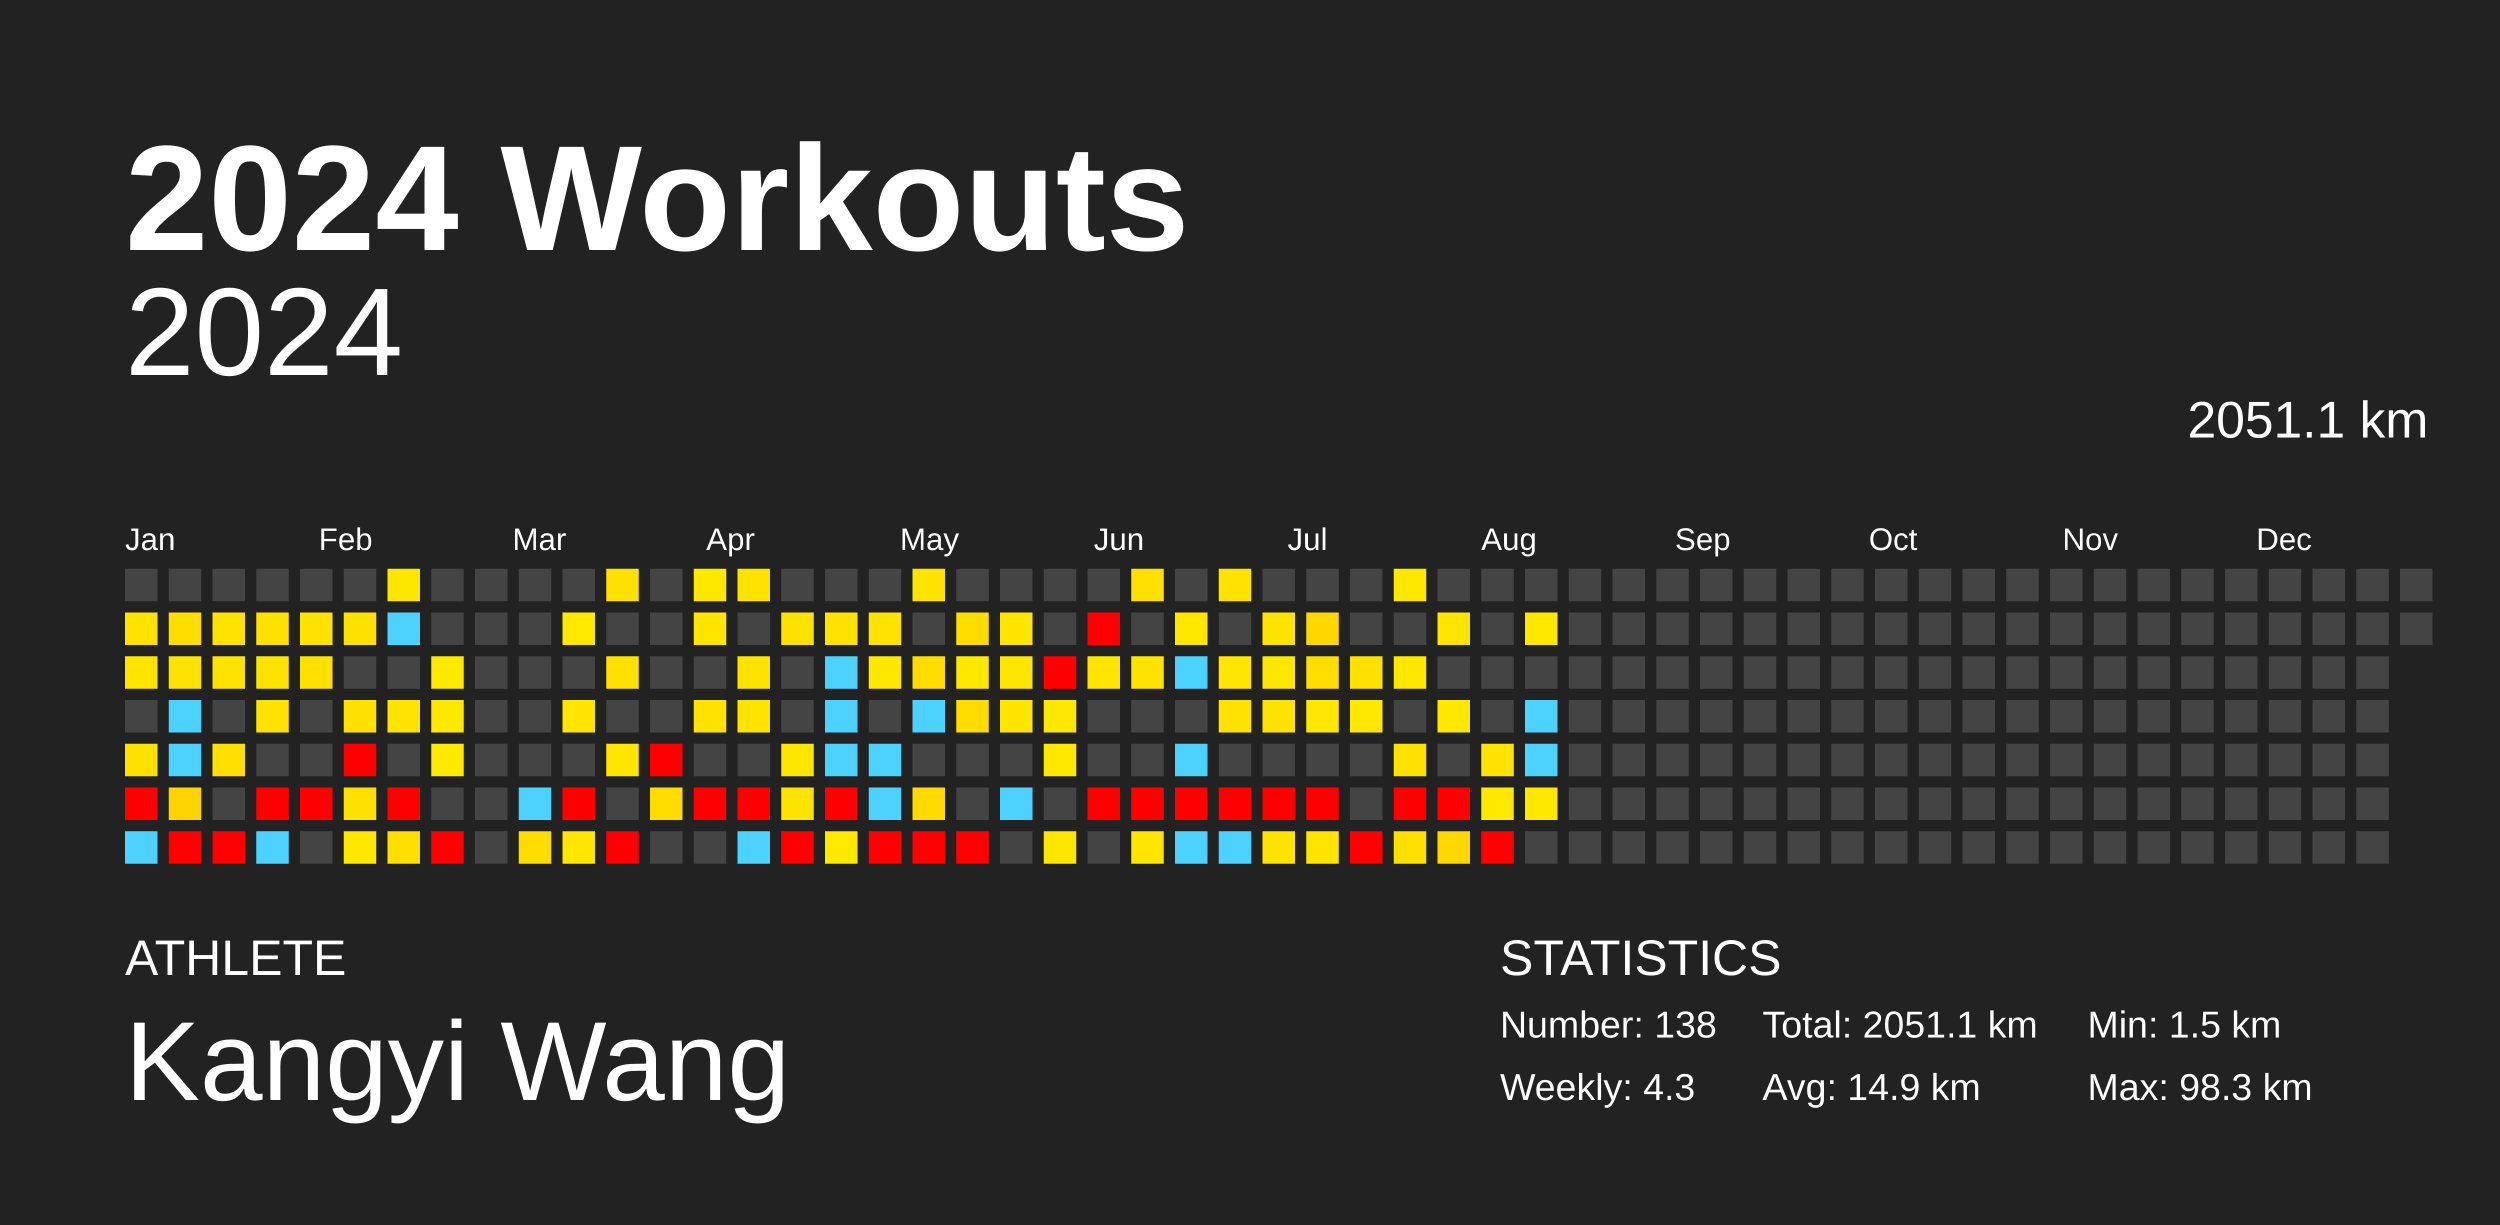
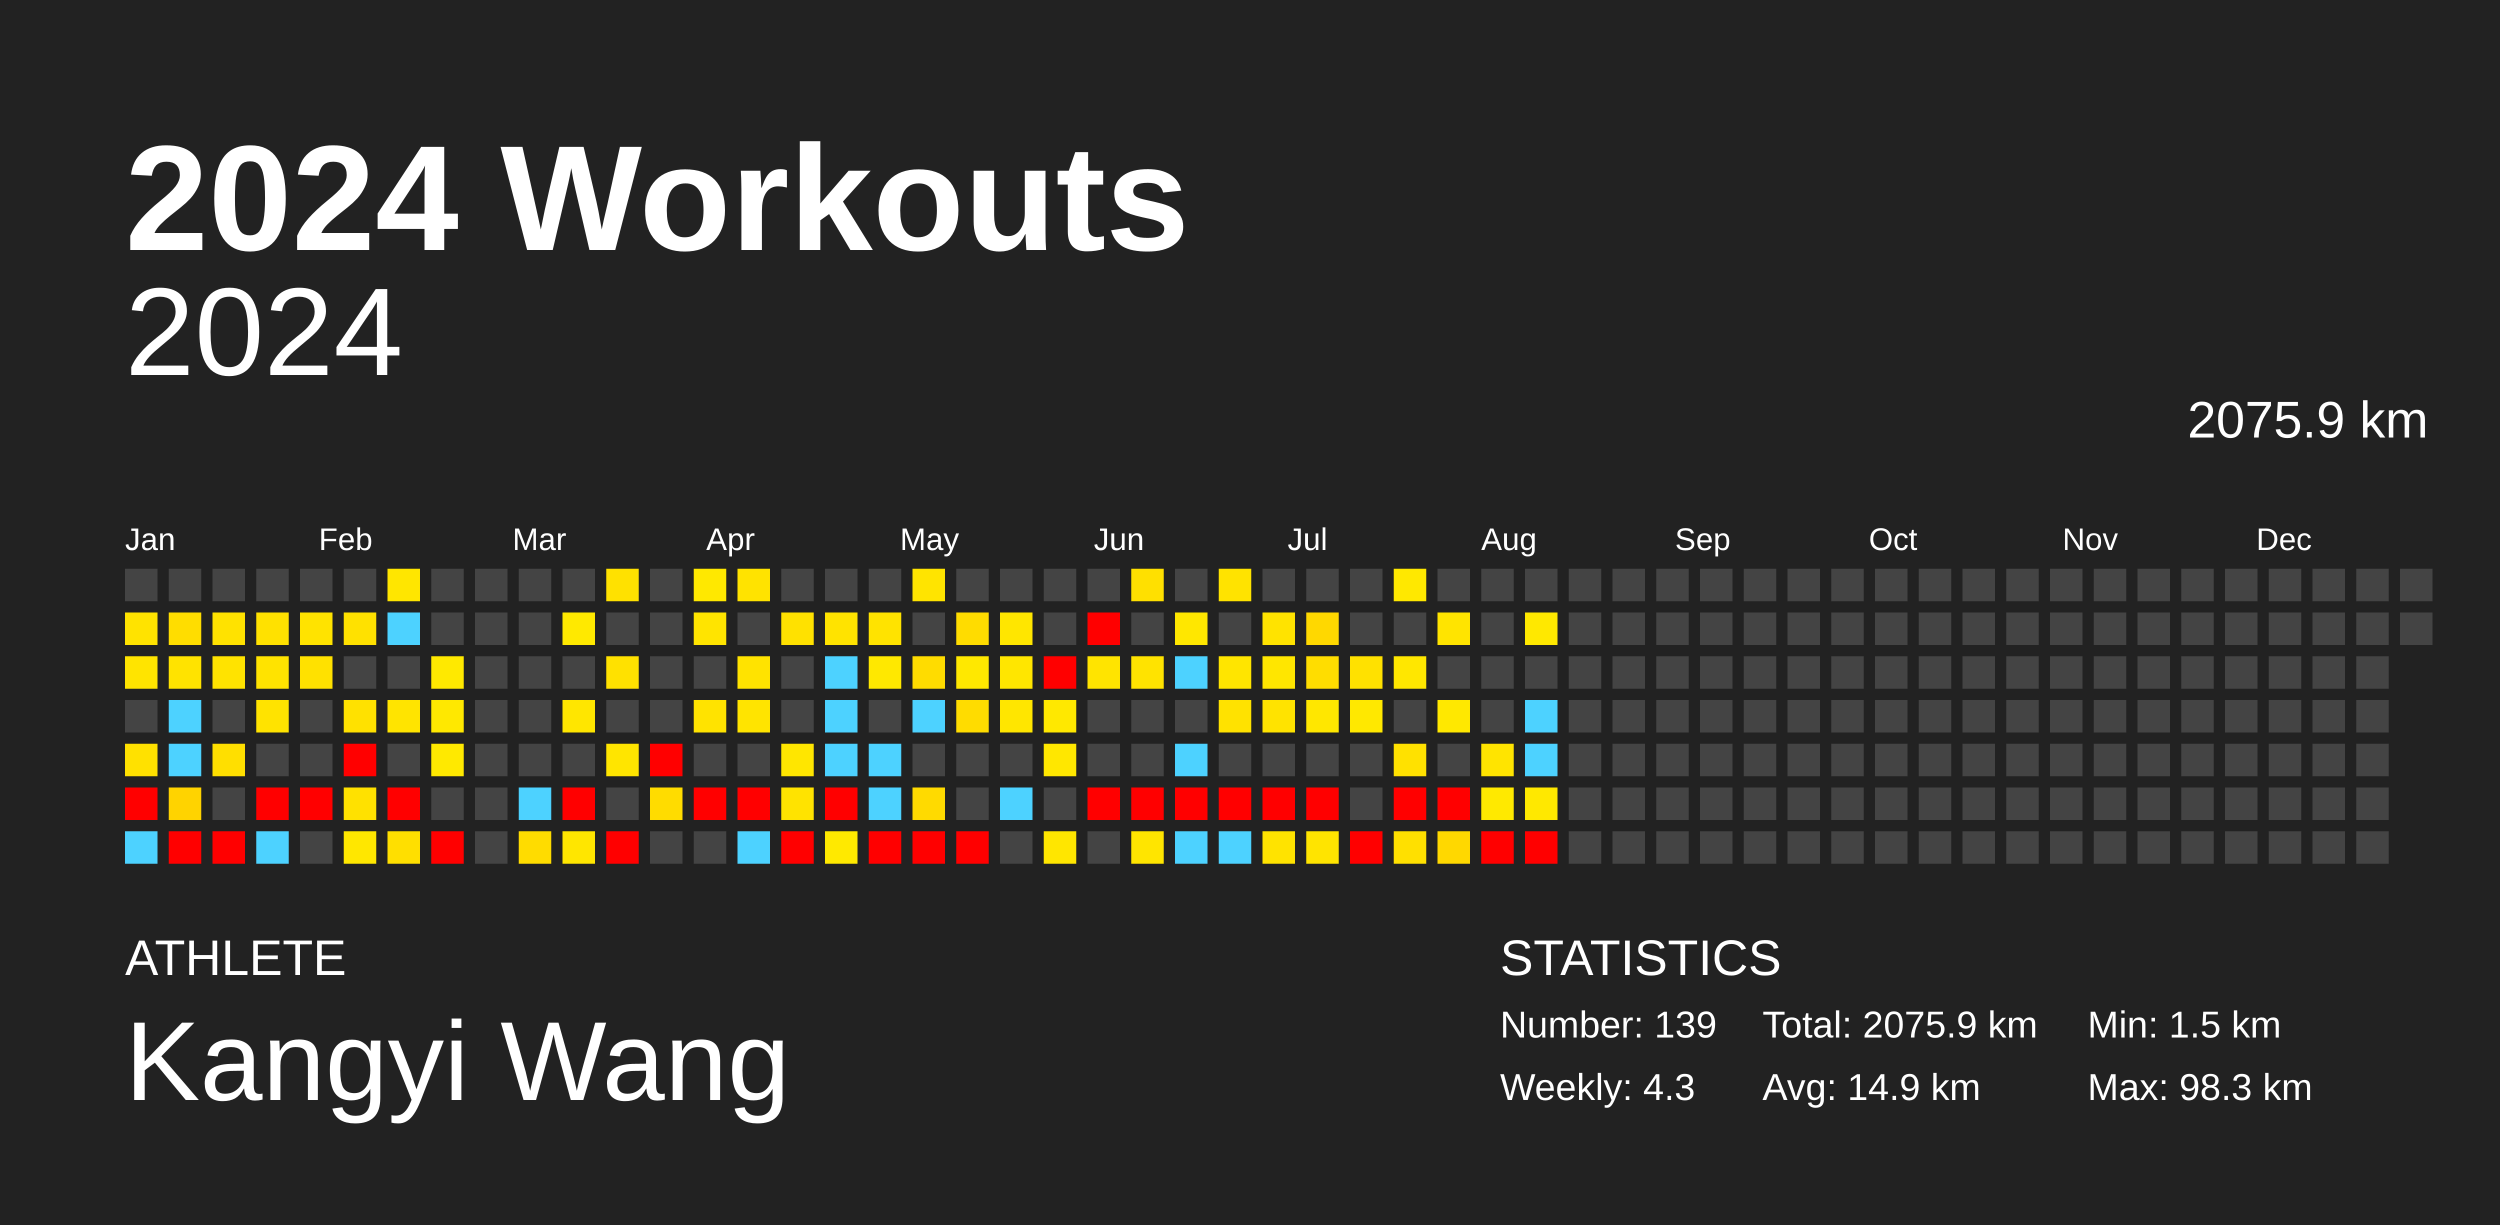
<svg xmlns="http://www.w3.org/2000/svg" baseProfile="full" height="98mm" version="1.1" viewBox="0,0,200,98" width="200mm">
  <defs />
  <rect fill="#222222" height="98" width="200" x="0" y="0" />
  <text fill="#FFFFFF" style="font-size:12px; font-family:Arial; font-weight:bold;" x="10" y="20">2024 Workouts</text>
  <text fill="#FFFFFF" style="font-size:4px; font-family:Arial" x="10" y="78">ATHLETE</text>
  <text fill="#FFFFFF" style="font-size:9px; font-family:Arial" x="10" y="88">Kangyi Wang</text>
  <text fill="#FFFFFF" style="font-size:4px; font-family:Arial" x="120" y="78">STATISTICS</text>
-   <text fill="#FFFFFF" style="font-size:3px; font-family:Arial" x="120" y="83">Number: 138</text>
+   <text fill="#FFFFFF" style="font-size:3px; font-family:Arial" x="120" y="83">Number: 139</text>
  <text fill="#FFFFFF" style="font-size:3px; font-family:Arial" x="120" y="88">Weekly: 4.3</text>
-   <text fill="#FFFFFF" style="font-size:3px; font-family:Arial" x="141" y="83">Total: 2051.1 km</text>
+   <text fill="#FFFFFF" style="font-size:3px; font-family:Arial" x="141" y="83">Total: 2075.9 km</text>
  <text fill="#FFFFFF" style="font-size:3px; font-family:Arial" x="141" y="88">Avg: 14.9 km</text>
  <text fill="#FFFFFF" style="font-size:3px; font-family:Arial" x="167" y="83">Min: 1.5 km</text>
  <text fill="#FFFFFF" style="font-size:3px; font-family:Arial" x="167" y="88">Max: 98.3 km</text>
  <text alignment-baseline="hanging" fill="#FFFFFF" style="font-size:10.0px; font-family:Arial;" x="10" y="30">2024</text>
-   <text alignment-baseline="hanging" fill="#FFFFFF" style="font-size:4.125px; font-family:Arial;" x="175" y="35">2051.1 km</text>
+   <text alignment-baseline="hanging" fill="#FFFFFF" style="font-size:4.125px; font-family:Arial;" x="175" y="35">2075.9 km</text>
  <text fill="#FFFFFF" style="font-size:2.5px; font-family:Arial" x="10.0" y="44">Jan</text>
  <text fill="#FFFFFF" style="font-size:2.5px; font-family:Arial" x="25.5" y="44">Feb</text>
  <text fill="#FFFFFF" style="font-size:2.5px; font-family:Arial" x="41.0" y="44">Mar</text>
  <text fill="#FFFFFF" style="font-size:2.5px; font-family:Arial" x="56.5" y="44">Apr</text>
  <text fill="#FFFFFF" style="font-size:2.5px; font-family:Arial" x="72.0" y="44">May</text>
  <text fill="#FFFFFF" style="font-size:2.5px; font-family:Arial" x="87.5" y="44">Jun</text>
  <text fill="#FFFFFF" style="font-size:2.5px; font-family:Arial" x="103.0" y="44">Jul</text>
  <text fill="#FFFFFF" style="font-size:2.5px; font-family:Arial" x="118.5" y="44">Aug</text>
  <text fill="#FFFFFF" style="font-size:2.5px; font-family:Arial" x="134.0" y="44">Sep</text>
  <text fill="#FFFFFF" style="font-size:2.5px; font-family:Arial" x="149.5" y="44">Oct</text>
  <text fill="#FFFFFF" style="font-size:2.5px; font-family:Arial" x="165.0" y="44">Nov</text>
  <text fill="#FFFFFF" style="font-size:2.5px; font-family:Arial" x="180.5" y="44">Dec</text>
  <rect fill="#444444" height="2.6" width="2.6" x="10.0" y="45.5" />
  <rect fill="#ffe300" height="2.6" width="2.6" x="10.0" y="49.0" />
  <rect fill="#ffe400" height="2.6" width="2.6" x="10.0" y="52.5" />
  <rect fill="#444444" height="2.6" width="2.6" x="10.0" y="56.0" />
  <rect fill="#ffe100" height="2.6" width="2.6" x="10.0" y="59.5" />
  <rect fill="red" height="2.6" width="2.6" x="10.0" y="63.0" />
  <rect fill="#4dd2ff" height="2.6" width="2.6" x="10.0" y="66.5" />
  <rect fill="#444444" height="2.6" width="2.6" x="13.5" y="45.5" />
  <rect fill="#ffdd00" height="2.6" width="2.6" x="13.5" y="49.0" />
  <rect fill="#ffe300" height="2.6" width="2.6" x="13.5" y="52.5" />
  <rect fill="#4dd2ff" height="2.6" width="2.6" x="13.5" y="56.0" />
  <rect fill="#4dd2ff" height="2.6" width="2.6" x="13.5" y="59.5" />
  <rect fill="#ffd300" height="2.6" width="2.6" x="13.5" y="63.0" />
  <rect fill="red" height="2.6" width="2.6" x="13.5" y="66.5" />
  <rect fill="#444444" height="2.6" width="2.6" x="17.0" y="45.5" />
  <rect fill="#ffe200" height="2.6" width="2.6" x="17.0" y="49.0" />
  <rect fill="#ffe300" height="2.6" width="2.6" x="17.0" y="52.5" />
  <rect fill="#444444" height="2.6" width="2.6" x="17.0" y="56.0" />
  <rect fill="#ffdf00" height="2.6" width="2.6" x="17.0" y="59.5" />
  <rect fill="#444444" height="2.6" width="2.6" x="17.0" y="63.0" />
  <rect fill="red" height="2.6" width="2.6" x="17.0" y="66.5" />
  <rect fill="#444444" height="2.6" width="2.6" x="20.5" y="45.5" />
  <rect fill="#ffe100" height="2.6" width="2.6" x="20.5" y="49.0" />
  <rect fill="#ffe300" height="2.6" width="2.6" x="20.5" y="52.5" />
  <rect fill="#ffe300" height="2.6" width="2.6" x="20.5" y="56.0" />
  <rect fill="#444444" height="2.6" width="2.6" x="20.5" y="59.5" />
  <rect fill="red" height="2.6" width="2.6" x="20.5" y="63.0" />
  <rect fill="#4dd2ff" height="2.6" width="2.6" x="20.5" y="66.5" />
  <rect fill="#444444" height="2.6" width="2.6" x="24.0" y="45.5" />
  <rect fill="#ffe300" height="2.6" width="2.6" x="24.0" y="49.0" />
  <rect fill="#ffe100" height="2.6" width="2.6" x="24.0" y="52.5" />
  <rect fill="#444444" height="2.6" width="2.6" x="24.0" y="56.0" />
  <rect fill="#444444" height="2.6" width="2.6" x="24.0" y="59.5" />
  <rect fill="red" height="2.6" width="2.6" x="24.0" y="63.0" />
  <rect fill="#444444" height="2.6" width="2.6" x="24.0" y="66.5" />
  <rect fill="#444444" height="2.6" width="2.6" x="27.5" y="45.5" />
  <rect fill="#ffe100" height="2.6" width="2.6" x="27.5" y="49.0" />
  <rect fill="#444444" height="2.6" width="2.6" x="27.5" y="52.5" />
  <rect fill="#ffe100" height="2.6" width="2.6" x="27.5" y="56.0" />
  <rect fill="red" height="2.6" width="2.6" x="27.5" y="59.5" />
  <rect fill="#ffe100" height="2.6" width="2.6" x="27.5" y="63.0" />
  <rect fill="#ffe700" height="2.6" width="2.6" x="27.5" y="66.5" />
  <rect fill="#ffe600" height="2.6" width="2.6" x="31.0" y="45.5" />
  <rect fill="#4dd2ff" height="2.6" width="2.6" x="31.0" y="49.0" />
  <rect fill="#444444" height="2.6" width="2.6" x="31.0" y="52.5" />
  <rect fill="#ffe400" height="2.6" width="2.6" x="31.0" y="56.0" />
  <rect fill="#444444" height="2.6" width="2.6" x="31.0" y="59.5" />
  <rect fill="red" height="2.6" width="2.6" x="31.0" y="63.0" />
  <rect fill="#ffdf00" height="2.6" width="2.6" x="31.0" y="66.5" />
  <rect fill="#444444" height="2.6" width="2.6" x="34.5" y="45.5" />
  <rect fill="#444444" height="2.6" width="2.6" x="34.5" y="49.0" />
  <rect fill="#ffe900" height="2.6" width="2.6" x="34.5" y="52.5" />
  <rect fill="#ffe800" height="2.6" width="2.6" x="34.5" y="56.0" />
  <rect fill="#ffe900" height="2.6" width="2.6" x="34.5" y="59.5" />
  <rect fill="#444444" height="2.6" width="2.6" x="34.5" y="63.0" />
  <rect fill="red" height="2.6" width="2.6" x="34.5" y="66.5" />
  <rect fill="#444444" height="2.6" width="2.6" x="38.0" y="45.5" />
  <rect fill="#444444" height="2.6" width="2.6" x="38.0" y="49.0" />
  <rect fill="#444444" height="2.6" width="2.6" x="38.0" y="52.5" />
  <rect fill="#444444" height="2.6" width="2.6" x="38.0" y="56.0" />
  <rect fill="#444444" height="2.6" width="2.6" x="38.0" y="59.5" />
  <rect fill="#444444" height="2.6" width="2.6" x="38.0" y="63.0" />
  <rect fill="#444444" height="2.6" width="2.6" x="38.0" y="66.5" />
  <rect fill="#444444" height="2.6" width="2.6" x="41.5" y="45.5" />
  <rect fill="#444444" height="2.6" width="2.6" x="41.5" y="49.0" />
  <rect fill="#444444" height="2.6" width="2.6" x="41.5" y="52.5" />
  <rect fill="#444444" height="2.6" width="2.6" x="41.5" y="56.0" />
  <rect fill="#444444" height="2.6" width="2.6" x="41.5" y="59.5" />
  <rect fill="#4dd2ff" height="2.6" width="2.6" x="41.5" y="63.0" />
  <rect fill="#ffdc00" height="2.6" width="2.6" x="41.5" y="66.5" />
  <rect fill="#444444" height="2.6" width="2.6" x="45.0" y="45.5" />
  <rect fill="#ffe900" height="2.6" width="2.6" x="45.0" y="49.0" />
  <rect fill="#444444" height="2.6" width="2.6" x="45.0" y="52.5" />
  <rect fill="#ffe600" height="2.6" width="2.6" x="45.0" y="56.0" />
  <rect fill="#444444" height="2.6" width="2.6" x="45.0" y="59.5" />
  <rect fill="red" height="2.6" width="2.6" x="45.0" y="63.0" />
  <rect fill="#ffe600" height="2.6" width="2.6" x="45.0" y="66.5" />
  <rect fill="#ffe100" height="2.6" width="2.6" x="48.5" y="45.5" />
  <rect fill="#444444" height="2.6" width="2.6" x="48.5" y="49.0" />
  <rect fill="#ffe100" height="2.6" width="2.6" x="48.5" y="52.5" />
  <rect fill="#444444" height="2.6" width="2.6" x="48.5" y="56.0" />
  <rect fill="#ffe500" height="2.6" width="2.6" x="48.5" y="59.5" />
  <rect fill="#444444" height="2.6" width="2.6" x="48.5" y="63.0" />
  <rect fill="red" height="2.6" width="2.6" x="48.5" y="66.5" />
  <rect fill="#444444" height="2.6" width="2.6" x="52.0" y="45.5" />
  <rect fill="#444444" height="2.6" width="2.6" x="52.0" y="49.0" />
  <rect fill="#444444" height="2.6" width="2.6" x="52.0" y="52.5" />
  <rect fill="#444444" height="2.6" width="2.6" x="52.0" y="56.0" />
  <rect fill="red" height="2.6" width="2.6" x="52.0" y="59.5" />
  <rect fill="#ffdc00" height="2.6" width="2.6" x="52.0" y="63.0" />
  <rect fill="#444444" height="2.6" width="2.6" x="52.0" y="66.5" />
  <rect fill="#ffe800" height="2.6" width="2.6" x="55.5" y="45.5" />
  <rect fill="#ffe400" height="2.6" width="2.6" x="55.5" y="49.0" />
  <rect fill="#444444" height="2.6" width="2.6" x="55.5" y="52.5" />
  <rect fill="#ffe300" height="2.6" width="2.6" x="55.5" y="56.0" />
  <rect fill="#444444" height="2.6" width="2.6" x="55.5" y="59.5" />
  <rect fill="red" height="2.6" width="2.6" x="55.5" y="63.0" />
  <rect fill="#444444" height="2.6" width="2.6" x="55.5" y="66.5" />
  <rect fill="#ffe300" height="2.6" width="2.6" x="59.0" y="45.5" />
  <rect fill="#444444" height="2.6" width="2.6" x="59.0" y="49.0" />
  <rect fill="#ffe300" height="2.6" width="2.6" x="59.0" y="52.5" />
  <rect fill="#ffe400" height="2.6" width="2.6" x="59.0" y="56.0" />
  <rect fill="#444444" height="2.6" width="2.6" x="59.0" y="59.5" />
  <rect fill="red" height="2.6" width="2.6" x="59.0" y="63.0" />
  <rect fill="#4dd2ff" height="2.6" width="2.6" x="59.0" y="66.5" />
  <rect fill="#444444" height="2.6" width="2.6" x="62.5" y="45.5" />
  <rect fill="#ffe100" height="2.6" width="2.6" x="62.5" y="49.0" />
  <rect fill="#444444" height="2.6" width="2.6" x="62.5" y="52.5" />
  <rect fill="#444444" height="2.6" width="2.6" x="62.5" y="56.0" />
  <rect fill="#ffe600" height="2.6" width="2.6" x="62.5" y="59.5" />
  <rect fill="#ffe300" height="2.6" width="2.6" x="62.5" y="63.0" />
  <rect fill="red" height="2.6" width="2.6" x="62.5" y="66.5" />
  <rect fill="#444444" height="2.6" width="2.6" x="66.0" y="45.5" />
  <rect fill="#ffe300" height="2.6" width="2.6" x="66.0" y="49.0" />
  <rect fill="#4dd2ff" height="2.6" width="2.6" x="66.0" y="52.5" />
  <rect fill="#4dd2ff" height="2.6" width="2.6" x="66.0" y="56.0" />
  <rect fill="#4dd2ff" height="2.6" width="2.6" x="66.0" y="59.5" />
  <rect fill="red" height="2.6" width="2.6" x="66.0" y="63.0" />
  <rect fill="#ffe900" height="2.6" width="2.6" x="66.0" y="66.5" />
  <rect fill="#444444" height="2.6" width="2.6" x="69.5" y="45.5" />
  <rect fill="#ffe300" height="2.6" width="2.6" x="69.5" y="49.0" />
  <rect fill="#ffe800" height="2.6" width="2.6" x="69.5" y="52.5" />
  <rect fill="#444444" height="2.6" width="2.6" x="69.5" y="56.0" />
  <rect fill="#4dd2ff" height="2.6" width="2.6" x="69.5" y="59.5" />
  <rect fill="#4dd2ff" height="2.6" width="2.6" x="69.5" y="63.0" />
  <rect fill="red" height="2.6" width="2.6" x="69.5" y="66.5" />
  <rect fill="#ffe400" height="2.6" width="2.6" x="73.0" y="45.5" />
  <rect fill="#444444" height="2.6" width="2.6" x="73.0" y="49.0" />
  <rect fill="#ffdc00" height="2.6" width="2.6" x="73.0" y="52.5" />
  <rect fill="#4dd2ff" height="2.6" width="2.6" x="73.0" y="56.0" />
  <rect fill="#444444" height="2.6" width="2.6" x="73.0" y="59.5" />
  <rect fill="#ffda00" height="2.6" width="2.6" x="73.0" y="63.0" />
  <rect fill="red" height="2.6" width="2.6" x="73.0" y="66.5" />
  <rect fill="#444444" height="2.6" width="2.6" x="76.5" y="45.5" />
  <rect fill="#ffdc00" height="2.6" width="2.6" x="76.5" y="49.0" />
  <rect fill="#ffe800" height="2.6" width="2.6" x="76.5" y="52.5" />
  <rect fill="#ffdc00" height="2.6" width="2.6" x="76.5" y="56.0" />
  <rect fill="#444444" height="2.6" width="2.6" x="76.5" y="59.5" />
  <rect fill="#444444" height="2.6" width="2.6" x="76.5" y="63.0" />
  <rect fill="red" height="2.6" width="2.6" x="76.5" y="66.5" />
  <rect fill="#444444" height="2.6" width="2.6" x="80.0" y="45.5" />
  <rect fill="#ffe600" height="2.6" width="2.6" x="80.0" y="49.0" />
  <rect fill="#ffe600" height="2.6" width="2.6" x="80.0" y="52.5" />
  <rect fill="#ffe600" height="2.6" width="2.6" x="80.0" y="56.0" />
  <rect fill="#444444" height="2.6" width="2.6" x="80.0" y="59.5" />
  <rect fill="#4dd2ff" height="2.6" width="2.6" x="80.0" y="63.0" />
  <rect fill="#444444" height="2.6" width="2.6" x="80.0" y="66.5" />
  <rect fill="#444444" height="2.6" width="2.6" x="83.5" y="45.5" />
  <rect fill="#444444" height="2.6" width="2.6" x="83.5" y="49.0" />
  <rect fill="red" height="2.6" width="2.6" x="83.5" y="52.5" />
  <rect fill="#ffe800" height="2.6" width="2.6" x="83.5" y="56.0" />
  <rect fill="#ffe700" height="2.6" width="2.6" x="83.5" y="59.5" />
  <rect fill="#444444" height="2.6" width="2.6" x="83.5" y="63.0" />
  <rect fill="#ffe600" height="2.6" width="2.6" x="83.5" y="66.5" />
  <rect fill="#444444" height="2.6" width="2.6" x="87.0" y="45.5" />
  <rect fill="red" height="2.6" width="2.6" x="87.0" y="49.0" />
  <rect fill="#ffe400" height="2.6" width="2.6" x="87.0" y="52.5" />
  <rect fill="#444444" height="2.6" width="2.6" x="87.0" y="56.0" />
  <rect fill="#444444" height="2.6" width="2.6" x="87.0" y="59.5" />
  <rect fill="red" height="2.6" width="2.6" x="87.0" y="63.0" />
  <rect fill="#444444" height="2.6" width="2.6" x="87.0" y="66.5" />
  <rect fill="#ffe000" height="2.6" width="2.6" x="90.5" y="45.5" />
  <rect fill="#444444" height="2.6" width="2.6" x="90.5" y="49.0" />
  <rect fill="#ffe300" height="2.6" width="2.6" x="90.5" y="52.5" />
  <rect fill="#444444" height="2.6" width="2.6" x="90.5" y="56.0" />
  <rect fill="#444444" height="2.6" width="2.6" x="90.5" y="59.5" />
  <rect fill="red" height="2.6" width="2.6" x="90.5" y="63.0" />
  <rect fill="#ffe500" height="2.6" width="2.6" x="90.5" y="66.5" />
  <rect fill="#444444" height="2.6" width="2.6" x="94.0" y="45.5" />
  <rect fill="#ffe700" height="2.6" width="2.6" x="94.0" y="49.0" />
  <rect fill="#4dd2ff" height="2.6" width="2.6" x="94.0" y="52.5" />
  <rect fill="#444444" height="2.6" width="2.6" x="94.0" y="56.0" />
  <rect fill="#4dd2ff" height="2.6" width="2.6" x="94.0" y="59.5" />
  <rect fill="red" height="2.6" width="2.6" x="94.0" y="63.0" />
  <rect fill="#4dd2ff" height="2.6" width="2.6" x="94.0" y="66.5" />
  <rect fill="#ffe300" height="2.6" width="2.6" x="97.5" y="45.5" />
  <rect fill="#444444" height="2.6" width="2.6" x="97.5" y="49.0" />
  <rect fill="#ffe500" height="2.6" width="2.6" x="97.5" y="52.5" />
  <rect fill="#ffe200" height="2.6" width="2.6" x="97.5" y="56.0" />
  <rect fill="#444444" height="2.6" width="2.6" x="97.5" y="59.5" />
  <rect fill="red" height="2.6" width="2.6" x="97.5" y="63.0" />
  <rect fill="#4dd2ff" height="2.6" width="2.6" x="97.5" y="66.5" />
  <rect fill="#444444" height="2.6" width="2.6" x="101.0" y="45.5" />
  <rect fill="#ffe300" height="2.6" width="2.6" x="101.0" y="49.0" />
  <rect fill="#ffe600" height="2.6" width="2.6" x="101.0" y="52.5" />
  <rect fill="#ffe300" height="2.6" width="2.6" x="101.0" y="56.0" />
  <rect fill="#444444" height="2.6" width="2.6" x="101.0" y="59.5" />
  <rect fill="red" height="2.6" width="2.6" x="101.0" y="63.0" />
  <rect fill="#ffe300" height="2.6" width="2.6" x="101.0" y="66.5" />
  <rect fill="#444444" height="2.6" width="2.6" x="104.5" y="45.5" />
  <rect fill="#ffd800" height="2.6" width="2.6" x="104.5" y="49.0" />
  <rect fill="#ffdd00" height="2.6" width="2.6" x="104.5" y="52.5" />
  <rect fill="#ffe700" height="2.6" width="2.6" x="104.5" y="56.0" />
  <rect fill="#444444" height="2.6" width="2.6" x="104.5" y="59.5" />
  <rect fill="red" height="2.6" width="2.6" x="104.5" y="63.0" />
  <rect fill="#ffe400" height="2.6" width="2.6" x="104.5" y="66.5" />
  <rect fill="#444444" height="2.6" width="2.6" x="108.0" y="45.5" />
  <rect fill="#444444" height="2.6" width="2.6" x="108.0" y="49.0" />
  <rect fill="#ffe100" height="2.6" width="2.6" x="108.0" y="52.5" />
  <rect fill="#ffe800" height="2.6" width="2.6" x="108.0" y="56.0" />
  <rect fill="#444444" height="2.6" width="2.6" x="108.0" y="59.5" />
  <rect fill="#444444" height="2.6" width="2.6" x="108.0" y="63.0" />
  <rect fill="red" height="2.6" width="2.6" x="108.0" y="66.5" />
  <rect fill="#ffe800" height="2.6" width="2.6" x="111.5" y="45.5" />
  <rect fill="#444444" height="2.6" width="2.6" x="111.5" y="49.0" />
  <rect fill="#ffe700" height="2.6" width="2.6" x="111.5" y="52.5" />
  <rect fill="#444444" height="2.6" width="2.6" x="111.5" y="56.0" />
  <rect fill="#ffe100" height="2.6" width="2.6" x="111.5" y="59.5" />
  <rect fill="red" height="2.6" width="2.6" x="111.5" y="63.0" />
  <rect fill="#ffe000" height="2.6" width="2.6" x="111.5" y="66.5" />
  <rect fill="#444444" height="2.6" width="2.6" x="115.0" y="45.5" />
  <rect fill="#ffe400" height="2.6" width="2.6" x="115.0" y="49.0" />
  <rect fill="#444444" height="2.6" width="2.6" x="115.0" y="52.5" />
  <rect fill="#ffe800" height="2.6" width="2.6" x="115.0" y="56.0" />
  <rect fill="#444444" height="2.6" width="2.6" x="115.0" y="59.5" />
  <rect fill="red" height="2.6" width="2.6" x="115.0" y="63.0" />
  <rect fill="#ffd800" height="2.6" width="2.6" x="115.0" y="66.5" />
  <rect fill="#444444" height="2.6" width="2.6" x="118.5" y="45.5" />
  <rect fill="#444444" height="2.6" width="2.6" x="118.5" y="49.0" />
  <rect fill="#444444" height="2.6" width="2.6" x="118.5" y="52.5" />
  <rect fill="#444444" height="2.6" width="2.6" x="118.5" y="56.0" />
  <rect fill="#ffe400" height="2.6" width="2.6" x="118.5" y="59.5" />
  <rect fill="#ffe900" height="2.6" width="2.6" x="118.5" y="63.0" />
  <rect fill="red" height="2.6" width="2.6" x="118.5" y="66.5" />
  <rect fill="#444444" height="2.6" width="2.6" x="122.0" y="45.5" />
  <rect fill="#ffe800" height="2.6" width="2.6" x="122.0" y="49.0" />
  <rect fill="#444444" height="2.6" width="2.6" x="122.0" y="52.5" />
  <rect fill="#4dd2ff" height="2.6" width="2.6" x="122.0" y="56.0" />
  <rect fill="#4dd2ff" height="2.6" width="2.6" x="122.0" y="59.5" />
  <rect fill="#ffe800" height="2.6" width="2.6" x="122.0" y="63.0" />
-   <rect fill="#444444" height="2.6" width="2.6" x="122.0" y="66.5" />
+   <rect fill="red" height="2.6" width="2.6" x="122.0" y="66.5" />
  <rect fill="#444444" height="2.6" width="2.6" x="125.5" y="45.5" />
  <rect fill="#444444" height="2.6" width="2.6" x="125.5" y="49.0" />
  <rect fill="#444444" height="2.6" width="2.6" x="125.5" y="52.5" />
  <rect fill="#444444" height="2.6" width="2.6" x="125.5" y="56.0" />
  <rect fill="#444444" height="2.6" width="2.6" x="125.5" y="59.5" />
  <rect fill="#444444" height="2.6" width="2.6" x="125.5" y="63.0" />
  <rect fill="#444444" height="2.6" width="2.6" x="125.5" y="66.5" />
  <rect fill="#444444" height="2.6" width="2.6" x="129.0" y="45.5" />
  <rect fill="#444444" height="2.6" width="2.6" x="129.0" y="49.0" />
  <rect fill="#444444" height="2.6" width="2.6" x="129.0" y="52.5" />
  <rect fill="#444444" height="2.6" width="2.6" x="129.0" y="56.0" />
  <rect fill="#444444" height="2.6" width="2.6" x="129.0" y="59.5" />
  <rect fill="#444444" height="2.6" width="2.6" x="129.0" y="63.0" />
  <rect fill="#444444" height="2.6" width="2.6" x="129.0" y="66.5" />
  <rect fill="#444444" height="2.6" width="2.6" x="132.5" y="45.5" />
  <rect fill="#444444" height="2.6" width="2.6" x="132.5" y="49.0" />
  <rect fill="#444444" height="2.6" width="2.6" x="132.5" y="52.5" />
  <rect fill="#444444" height="2.6" width="2.6" x="132.5" y="56.0" />
  <rect fill="#444444" height="2.6" width="2.6" x="132.5" y="59.5" />
  <rect fill="#444444" height="2.6" width="2.6" x="132.5" y="63.0" />
  <rect fill="#444444" height="2.6" width="2.6" x="132.5" y="66.5" />
  <rect fill="#444444" height="2.6" width="2.6" x="136.0" y="45.5" />
  <rect fill="#444444" height="2.6" width="2.6" x="136.0" y="49.0" />
  <rect fill="#444444" height="2.6" width="2.6" x="136.0" y="52.5" />
  <rect fill="#444444" height="2.6" width="2.6" x="136.0" y="56.0" />
  <rect fill="#444444" height="2.6" width="2.6" x="136.0" y="59.5" />
  <rect fill="#444444" height="2.6" width="2.6" x="136.0" y="63.0" />
  <rect fill="#444444" height="2.6" width="2.6" x="136.0" y="66.5" />
  <rect fill="#444444" height="2.6" width="2.6" x="139.5" y="45.5" />
  <rect fill="#444444" height="2.6" width="2.6" x="139.5" y="49.0" />
  <rect fill="#444444" height="2.6" width="2.6" x="139.5" y="52.5" />
  <rect fill="#444444" height="2.6" width="2.6" x="139.5" y="56.0" />
  <rect fill="#444444" height="2.6" width="2.6" x="139.5" y="59.5" />
  <rect fill="#444444" height="2.6" width="2.6" x="139.5" y="63.0" />
  <rect fill="#444444" height="2.6" width="2.6" x="139.5" y="66.5" />
  <rect fill="#444444" height="2.6" width="2.6" x="143.0" y="45.5" />
  <rect fill="#444444" height="2.6" width="2.6" x="143.0" y="49.0" />
  <rect fill="#444444" height="2.6" width="2.6" x="143.0" y="52.5" />
  <rect fill="#444444" height="2.6" width="2.6" x="143.0" y="56.0" />
  <rect fill="#444444" height="2.6" width="2.6" x="143.0" y="59.5" />
  <rect fill="#444444" height="2.6" width="2.6" x="143.0" y="63.0" />
  <rect fill="#444444" height="2.6" width="2.6" x="143.0" y="66.5" />
  <rect fill="#444444" height="2.6" width="2.6" x="146.5" y="45.5" />
  <rect fill="#444444" height="2.6" width="2.6" x="146.5" y="49.0" />
  <rect fill="#444444" height="2.6" width="2.6" x="146.5" y="52.5" />
  <rect fill="#444444" height="2.6" width="2.6" x="146.5" y="56.0" />
  <rect fill="#444444" height="2.6" width="2.6" x="146.5" y="59.5" />
  <rect fill="#444444" height="2.6" width="2.6" x="146.5" y="63.0" />
  <rect fill="#444444" height="2.6" width="2.6" x="146.5" y="66.5" />
  <rect fill="#444444" height="2.6" width="2.6" x="150.0" y="45.5" />
  <rect fill="#444444" height="2.6" width="2.6" x="150.0" y="49.0" />
  <rect fill="#444444" height="2.6" width="2.6" x="150.0" y="52.5" />
  <rect fill="#444444" height="2.6" width="2.6" x="150.0" y="56.0" />
  <rect fill="#444444" height="2.6" width="2.6" x="150.0" y="59.5" />
  <rect fill="#444444" height="2.6" width="2.6" x="150.0" y="63.0" />
  <rect fill="#444444" height="2.6" width="2.6" x="150.0" y="66.5" />
  <rect fill="#444444" height="2.6" width="2.6" x="153.5" y="45.5" />
  <rect fill="#444444" height="2.6" width="2.6" x="153.5" y="49.0" />
  <rect fill="#444444" height="2.6" width="2.6" x="153.5" y="52.5" />
  <rect fill="#444444" height="2.6" width="2.6" x="153.5" y="56.0" />
  <rect fill="#444444" height="2.6" width="2.6" x="153.5" y="59.5" />
  <rect fill="#444444" height="2.6" width="2.6" x="153.5" y="63.0" />
  <rect fill="#444444" height="2.6" width="2.6" x="153.5" y="66.5" />
  <rect fill="#444444" height="2.6" width="2.6" x="157.0" y="45.5" />
  <rect fill="#444444" height="2.6" width="2.6" x="157.0" y="49.0" />
  <rect fill="#444444" height="2.6" width="2.6" x="157.0" y="52.5" />
  <rect fill="#444444" height="2.6" width="2.6" x="157.0" y="56.0" />
  <rect fill="#444444" height="2.6" width="2.6" x="157.0" y="59.5" />
  <rect fill="#444444" height="2.6" width="2.6" x="157.0" y="63.0" />
  <rect fill="#444444" height="2.6" width="2.6" x="157.0" y="66.5" />
  <rect fill="#444444" height="2.6" width="2.6" x="160.5" y="45.5" />
  <rect fill="#444444" height="2.6" width="2.6" x="160.5" y="49.0" />
  <rect fill="#444444" height="2.6" width="2.6" x="160.5" y="52.5" />
  <rect fill="#444444" height="2.6" width="2.6" x="160.5" y="56.0" />
  <rect fill="#444444" height="2.6" width="2.6" x="160.5" y="59.5" />
  <rect fill="#444444" height="2.6" width="2.6" x="160.5" y="63.0" />
  <rect fill="#444444" height="2.6" width="2.6" x="160.5" y="66.5" />
  <rect fill="#444444" height="2.6" width="2.6" x="164.0" y="45.5" />
  <rect fill="#444444" height="2.6" width="2.6" x="164.0" y="49.0" />
  <rect fill="#444444" height="2.6" width="2.6" x="164.0" y="52.5" />
  <rect fill="#444444" height="2.6" width="2.6" x="164.0" y="56.0" />
  <rect fill="#444444" height="2.6" width="2.6" x="164.0" y="59.5" />
  <rect fill="#444444" height="2.6" width="2.6" x="164.0" y="63.0" />
  <rect fill="#444444" height="2.6" width="2.6" x="164.0" y="66.5" />
  <rect fill="#444444" height="2.6" width="2.6" x="167.5" y="45.5" />
  <rect fill="#444444" height="2.6" width="2.6" x="167.5" y="49.0" />
  <rect fill="#444444" height="2.6" width="2.6" x="167.5" y="52.5" />
  <rect fill="#444444" height="2.6" width="2.6" x="167.5" y="56.0" />
  <rect fill="#444444" height="2.6" width="2.6" x="167.5" y="59.5" />
  <rect fill="#444444" height="2.6" width="2.6" x="167.5" y="63.0" />
  <rect fill="#444444" height="2.6" width="2.6" x="167.5" y="66.5" />
  <rect fill="#444444" height="2.6" width="2.6" x="171.0" y="45.5" />
  <rect fill="#444444" height="2.6" width="2.6" x="171.0" y="49.0" />
  <rect fill="#444444" height="2.6" width="2.6" x="171.0" y="52.5" />
  <rect fill="#444444" height="2.6" width="2.6" x="171.0" y="56.0" />
  <rect fill="#444444" height="2.6" width="2.6" x="171.0" y="59.5" />
  <rect fill="#444444" height="2.6" width="2.6" x="171.0" y="63.0" />
  <rect fill="#444444" height="2.6" width="2.6" x="171.0" y="66.5" />
  <rect fill="#444444" height="2.6" width="2.6" x="174.5" y="45.5" />
  <rect fill="#444444" height="2.6" width="2.6" x="174.5" y="49.0" />
  <rect fill="#444444" height="2.6" width="2.6" x="174.5" y="52.5" />
  <rect fill="#444444" height="2.6" width="2.6" x="174.5" y="56.0" />
  <rect fill="#444444" height="2.6" width="2.6" x="174.5" y="59.5" />
  <rect fill="#444444" height="2.6" width="2.6" x="174.5" y="63.0" />
  <rect fill="#444444" height="2.6" width="2.6" x="174.5" y="66.5" />
  <rect fill="#444444" height="2.6" width="2.6" x="178.0" y="45.5" />
  <rect fill="#444444" height="2.6" width="2.6" x="178.0" y="49.0" />
  <rect fill="#444444" height="2.6" width="2.6" x="178.0" y="52.5" />
  <rect fill="#444444" height="2.6" width="2.6" x="178.0" y="56.0" />
  <rect fill="#444444" height="2.6" width="2.6" x="178.0" y="59.5" />
  <rect fill="#444444" height="2.6" width="2.6" x="178.0" y="63.0" />
  <rect fill="#444444" height="2.6" width="2.6" x="178.0" y="66.5" />
  <rect fill="#444444" height="2.6" width="2.6" x="181.5" y="45.5" />
  <rect fill="#444444" height="2.6" width="2.6" x="181.5" y="49.0" />
  <rect fill="#444444" height="2.6" width="2.6" x="181.5" y="52.5" />
  <rect fill="#444444" height="2.6" width="2.6" x="181.5" y="56.0" />
  <rect fill="#444444" height="2.6" width="2.6" x="181.5" y="59.5" />
  <rect fill="#444444" height="2.6" width="2.6" x="181.5" y="63.0" />
  <rect fill="#444444" height="2.6" width="2.6" x="181.5" y="66.5" />
  <rect fill="#444444" height="2.6" width="2.6" x="185.0" y="45.5" />
  <rect fill="#444444" height="2.6" width="2.6" x="185.0" y="49.0" />
  <rect fill="#444444" height="2.6" width="2.6" x="185.0" y="52.5" />
  <rect fill="#444444" height="2.6" width="2.6" x="185.0" y="56.0" />
  <rect fill="#444444" height="2.6" width="2.6" x="185.0" y="59.5" />
  <rect fill="#444444" height="2.6" width="2.6" x="185.0" y="63.0" />
  <rect fill="#444444" height="2.6" width="2.6" x="185.0" y="66.5" />
  <rect fill="#444444" height="2.6" width="2.6" x="188.5" y="45.5" />
  <rect fill="#444444" height="2.6" width="2.6" x="188.5" y="49.0" />
  <rect fill="#444444" height="2.6" width="2.6" x="188.5" y="52.5" />
  <rect fill="#444444" height="2.6" width="2.6" x="188.5" y="56.0" />
  <rect fill="#444444" height="2.6" width="2.6" x="188.5" y="59.5" />
  <rect fill="#444444" height="2.6" width="2.6" x="188.5" y="63.0" />
  <rect fill="#444444" height="2.6" width="2.6" x="188.5" y="66.5" />
  <rect fill="#444444" height="2.6" width="2.6" x="192.0" y="45.5" />
  <rect fill="#444444" height="2.6" width="2.6" x="192.0" y="49.0" />
</svg>
